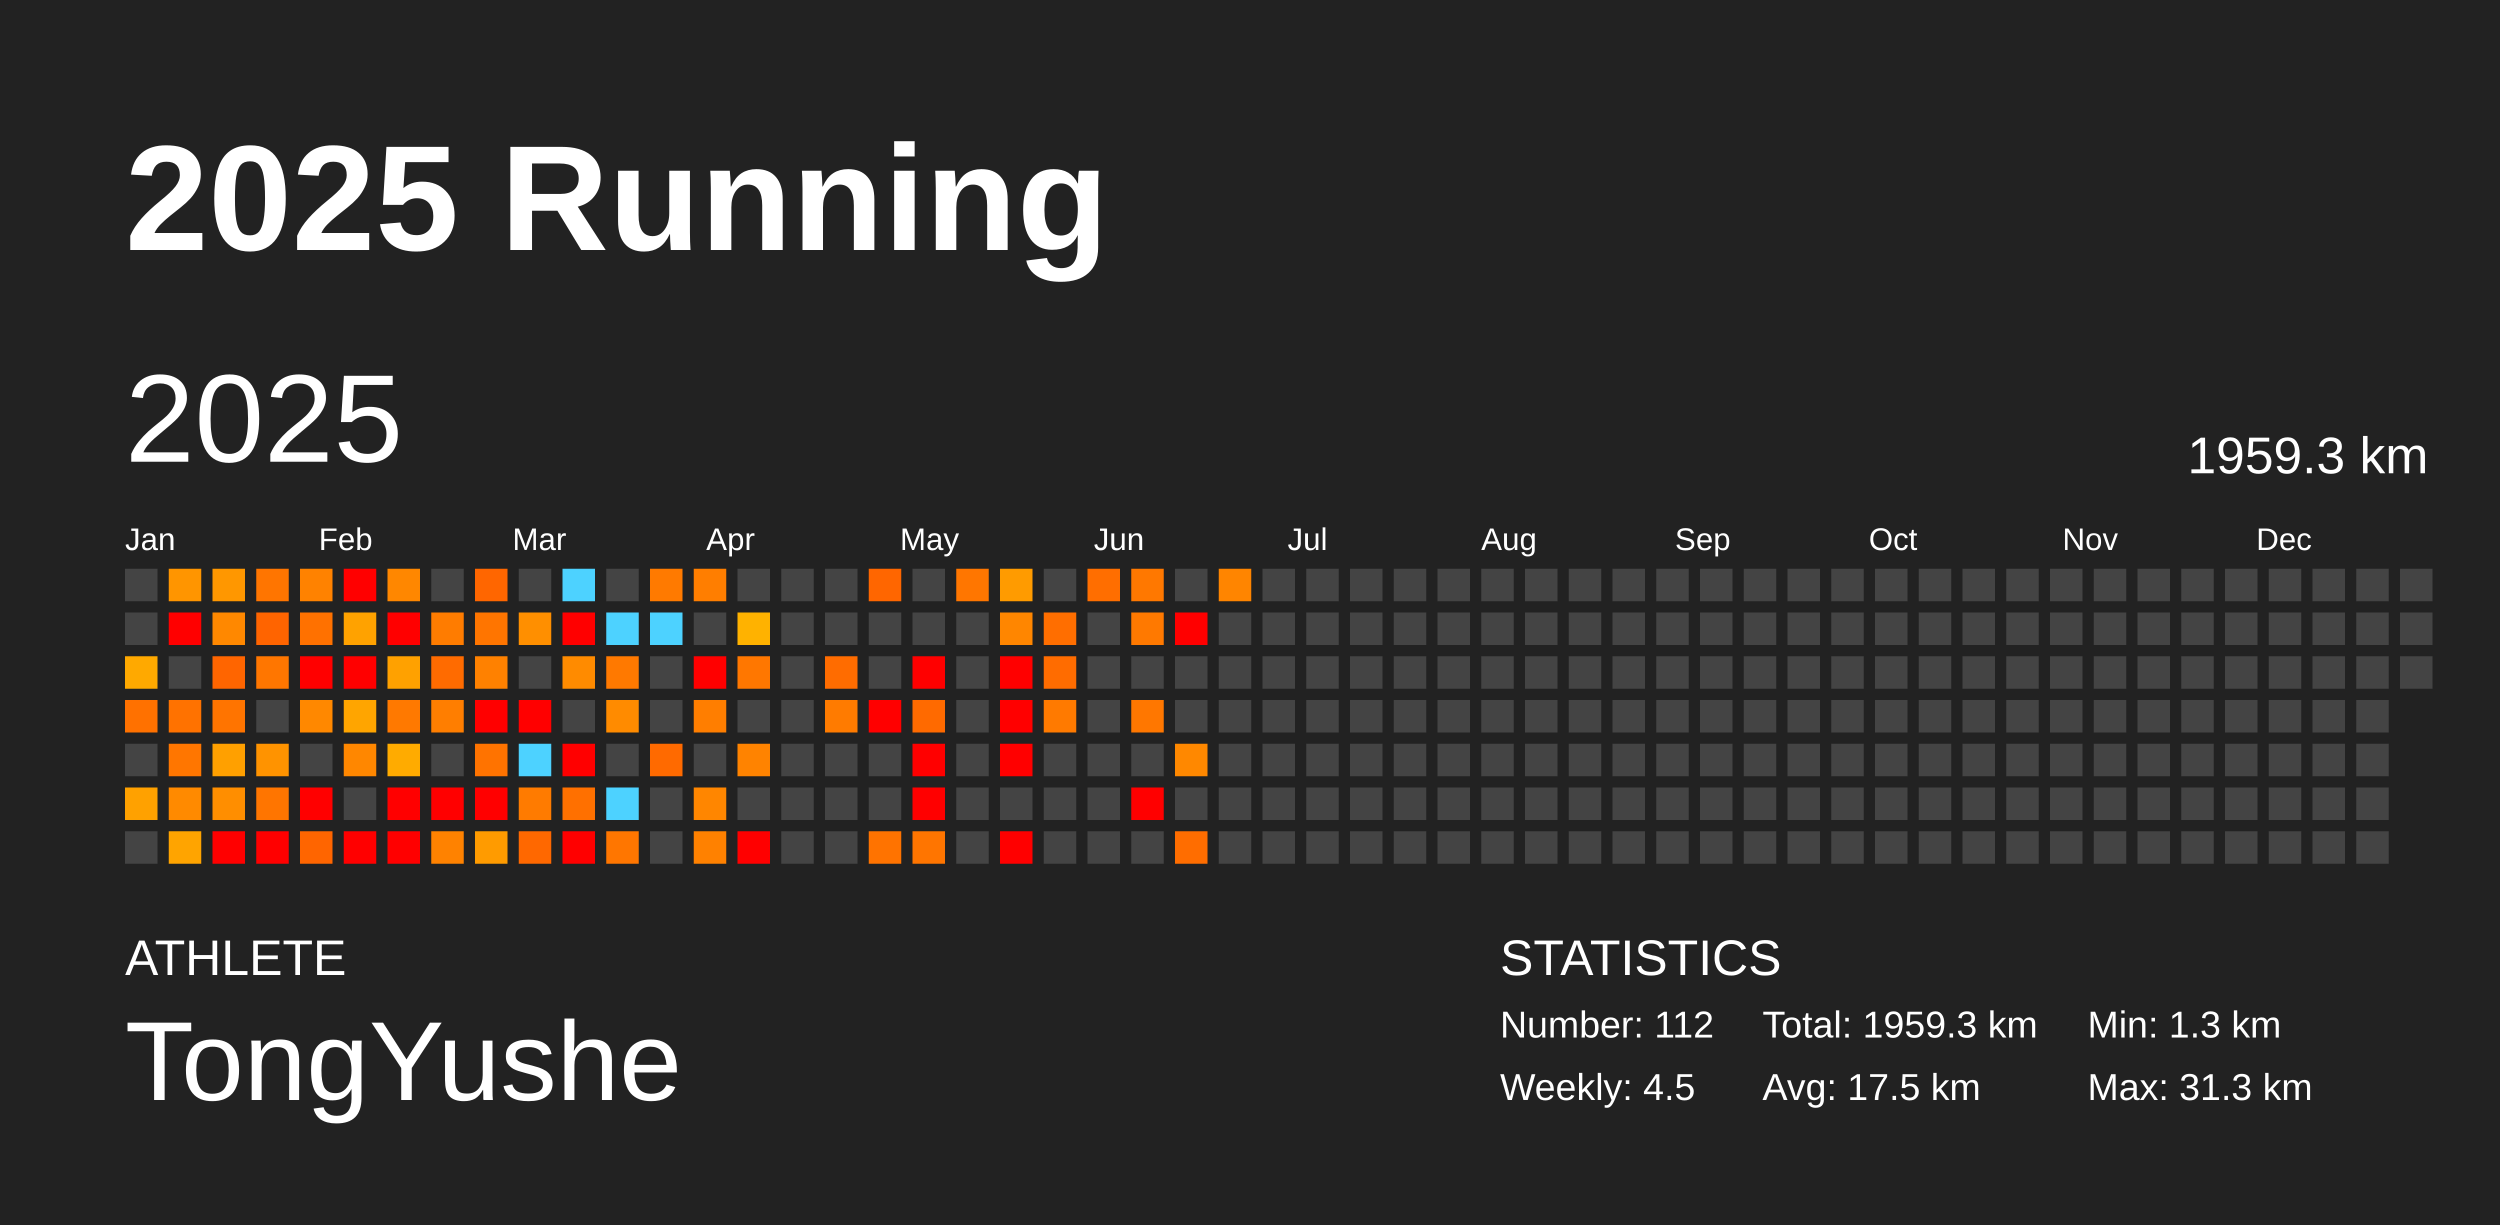
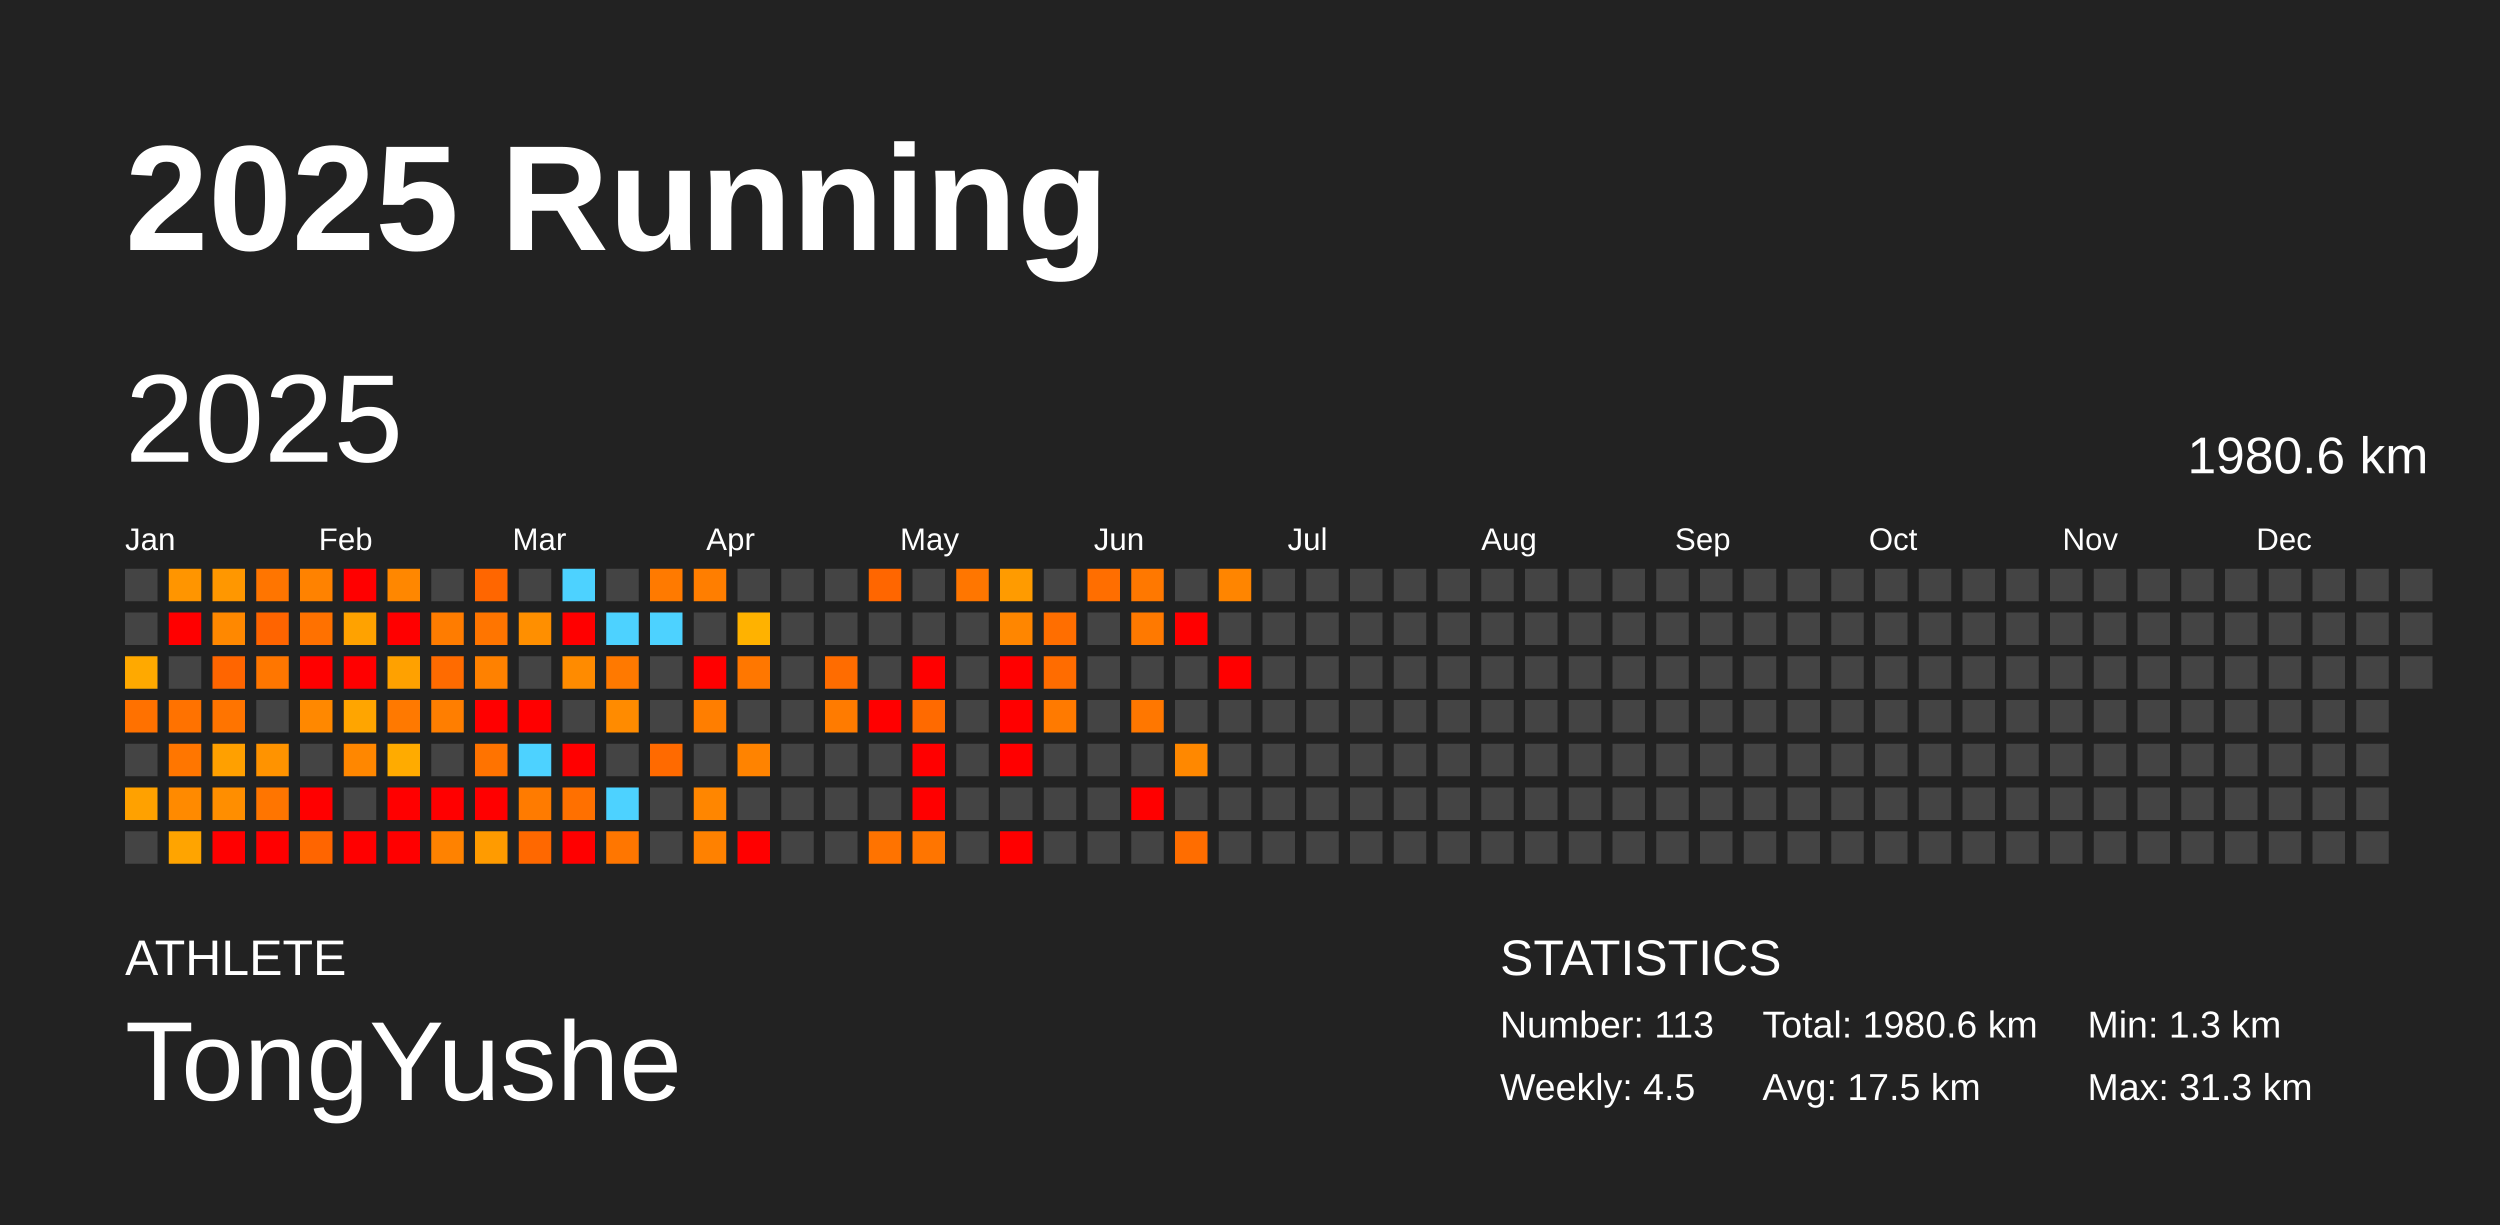
<svg xmlns="http://www.w3.org/2000/svg" baseProfile="full" height="98mm" version="1.1" viewBox="0,0,200,98" width="200mm">
  <defs />
  <rect fill="#222222" height="98" width="200" x="0" y="0" />
  <text fill="#FFFFFF" style="font-size:12px; font-family:Arial; font-weight:bold;" x="10" y="20">2025 Running</text>
  <text fill="#FFFFFF" style="font-size:4px; font-family:Arial" x="10" y="78">ATHLETE</text>
  <text fill="#FFFFFF" style="font-size:9px; font-family:Arial" x="10" y="88">TongYushe</text>
  <text fill="#FFFFFF" style="font-size:4px; font-family:Arial" x="120" y="78">STATISTICS</text>
-   <text fill="#FFFFFF" style="font-size:3px; font-family:Arial" x="120" y="83">Number: 112</text>
+   <text fill="#FFFFFF" style="font-size:3px; font-family:Arial" x="120" y="83">Number: 113</text>
  <text fill="#FFFFFF" style="font-size:3px; font-family:Arial" x="120" y="88">Weekly: 4.5</text>
-   <text fill="#FFFFFF" style="font-size:3px; font-family:Arial" x="141" y="83">Total: 1959.3 km</text>
+   <text fill="#FFFFFF" style="font-size:3px; font-family:Arial" x="141" y="83">Total: 1980.6 km</text>
  <text fill="#FFFFFF" style="font-size:3px; font-family:Arial" x="141" y="88">Avg: 17.5 km</text>
  <text fill="#FFFFFF" style="font-size:3px; font-family:Arial" x="167" y="83">Min: 1.3 km</text>
  <text fill="#FFFFFF" style="font-size:3px; font-family:Arial" x="167" y="88">Max: 31.3 km</text>
  <text dominant-baseline="hanging" fill="#FFFFFF" style="font-size:10.0px; font-family:Arial;" x="10" y="30">2025</text>
-   <text dominant-baseline="hanging" fill="#FFFFFF" style="font-size:4.125px; font-family:Arial;" x="175" y="35">1959.3 km</text>
+   <text dominant-baseline="hanging" fill="#FFFFFF" style="font-size:4.125px; font-family:Arial;" x="175" y="35">1980.6 km</text>
  <text fill="#FFFFFF" style="font-size:2.5px; font-family:Arial" x="10.0" y="44">Jan</text>
  <text fill="#FFFFFF" style="font-size:2.5px; font-family:Arial" x="25.5" y="44">Feb</text>
  <text fill="#FFFFFF" style="font-size:2.5px; font-family:Arial" x="41.0" y="44">Mar</text>
  <text fill="#FFFFFF" style="font-size:2.5px; font-family:Arial" x="56.5" y="44">Apr</text>
  <text fill="#FFFFFF" style="font-size:2.5px; font-family:Arial" x="72.0" y="44">May</text>
  <text fill="#FFFFFF" style="font-size:2.5px; font-family:Arial" x="87.5" y="44">Jun</text>
  <text fill="#FFFFFF" style="font-size:2.5px; font-family:Arial" x="103.0" y="44">Jul</text>
  <text fill="#FFFFFF" style="font-size:2.5px; font-family:Arial" x="118.5" y="44">Aug</text>
  <text fill="#FFFFFF" style="font-size:2.5px; font-family:Arial" x="134.0" y="44">Sep</text>
  <text fill="#FFFFFF" style="font-size:2.5px; font-family:Arial" x="149.5" y="44">Oct</text>
  <text fill="#FFFFFF" style="font-size:2.5px; font-family:Arial" x="165.0" y="44">Nov</text>
  <text fill="#FFFFFF" style="font-size:2.5px; font-family:Arial" x="180.5" y="44">Dec</text>
  <rect fill="#444444" height="2.6" width="2.6" x="10.0" y="45.5" />
  <rect fill="#444444" height="2.6" width="2.6" x="10.0" y="49.0" />
  <rect fill="#ffa900" height="2.6" width="2.6" x="10.0" y="52.5" />
  <rect fill="#ff7100" height="2.6" width="2.6" x="10.0" y="56.0" />
  <rect fill="#444444" height="2.6" width="2.6" x="10.0" y="59.5" />
  <rect fill="#ffa100" height="2.6" width="2.6" x="10.0" y="63.0" />
  <rect fill="#444444" height="2.6" width="2.6" x="10.0" y="66.5" />
  <rect fill="#ff9500" height="2.6" width="2.6" x="13.5" y="45.5" />
  <rect fill="red" height="2.6" width="2.6" x="13.5" y="49.0" />
  <rect fill="#444444" height="2.6" width="2.6" x="13.5" y="52.5" />
  <rect fill="#ff7200" height="2.6" width="2.6" x="13.5" y="56.0" />
  <rect fill="#ff7600" height="2.6" width="2.6" x="13.5" y="59.5" />
  <rect fill="#ff8a00" height="2.6" width="2.6" x="13.5" y="63.0" />
  <rect fill="#ffa400" height="2.6" width="2.6" x="13.5" y="66.5" />
  <rect fill="#ff9700" height="2.6" width="2.6" x="17.0" y="45.5" />
  <rect fill="#ff8800" height="2.6" width="2.6" x="17.0" y="49.0" />
  <rect fill="#ff6500" height="2.6" width="2.6" x="17.0" y="52.5" />
  <rect fill="#ff7400" height="2.6" width="2.6" x="17.0" y="56.0" />
  <rect fill="#ffa000" height="2.6" width="2.6" x="17.0" y="59.5" />
  <rect fill="#ff8e00" height="2.6" width="2.6" x="17.0" y="63.0" />
  <rect fill="red" height="2.6" width="2.6" x="17.0" y="66.5" />
  <rect fill="#ff7500" height="2.6" width="2.6" x="20.5" y="45.5" />
  <rect fill="#ff6400" height="2.6" width="2.6" x="20.5" y="49.0" />
  <rect fill="#ff7600" height="2.6" width="2.6" x="20.5" y="52.5" />
  <rect fill="#444444" height="2.6" width="2.6" x="20.5" y="56.0" />
  <rect fill="#ff9300" height="2.6" width="2.6" x="20.5" y="59.5" />
  <rect fill="#ff7500" height="2.6" width="2.6" x="20.5" y="63.0" />
  <rect fill="red" height="2.6" width="2.6" x="20.5" y="66.5" />
  <rect fill="#ff8200" height="2.6" width="2.6" x="24.0" y="45.5" />
  <rect fill="#ff7100" height="2.6" width="2.6" x="24.0" y="49.0" />
  <rect fill="red" height="2.6" width="2.6" x="24.0" y="52.5" />
  <rect fill="#ff8800" height="2.6" width="2.6" x="24.0" y="56.0" />
  <rect fill="#444444" height="2.6" width="2.6" x="24.0" y="59.5" />
  <rect fill="red" height="2.6" width="2.6" x="24.0" y="63.0" />
  <rect fill="#ff6500" height="2.6" width="2.6" x="24.0" y="66.5" />
  <rect fill="red" height="2.6" width="2.6" x="27.5" y="45.5" />
  <rect fill="#ffa200" height="2.6" width="2.6" x="27.5" y="49.0" />
  <rect fill="red" height="2.6" width="2.6" x="27.5" y="52.5" />
  <rect fill="#ffa500" height="2.6" width="2.6" x="27.5" y="56.0" />
  <rect fill="#ff8700" height="2.6" width="2.6" x="27.5" y="59.5" />
  <rect fill="#444444" height="2.6" width="2.6" x="27.5" y="63.0" />
  <rect fill="red" height="2.6" width="2.6" x="27.5" y="66.5" />
  <rect fill="#ff8700" height="2.6" width="2.6" x="31.0" y="45.5" />
  <rect fill="red" height="2.6" width="2.6" x="31.0" y="49.0" />
  <rect fill="#ffa100" height="2.6" width="2.6" x="31.0" y="52.5" />
  <rect fill="#ff7900" height="2.6" width="2.6" x="31.0" y="56.0" />
  <rect fill="#ffab00" height="2.6" width="2.6" x="31.0" y="59.5" />
  <rect fill="red" height="2.6" width="2.6" x="31.0" y="63.0" />
  <rect fill="red" height="2.6" width="2.6" x="31.0" y="66.5" />
  <rect fill="#444444" height="2.6" width="2.6" x="34.5" y="45.5" />
  <rect fill="#ff7c00" height="2.6" width="2.6" x="34.5" y="49.0" />
  <rect fill="#ff6b00" height="2.6" width="2.6" x="34.5" y="52.5" />
  <rect fill="#ff7e00" height="2.6" width="2.6" x="34.5" y="56.0" />
  <rect fill="#444444" height="2.6" width="2.6" x="34.5" y="59.5" />
  <rect fill="red" height="2.6" width="2.6" x="34.5" y="63.0" />
  <rect fill="#ff8200" height="2.6" width="2.6" x="34.5" y="66.5" />
  <rect fill="#ff6600" height="2.6" width="2.6" x="38.0" y="45.5" />
  <rect fill="#ff7500" height="2.6" width="2.6" x="38.0" y="49.0" />
  <rect fill="#ff8100" height="2.6" width="2.6" x="38.0" y="52.5" />
  <rect fill="red" height="2.6" width="2.6" x="38.0" y="56.0" />
  <rect fill="#ff7300" height="2.6" width="2.6" x="38.0" y="59.5" />
  <rect fill="red" height="2.6" width="2.6" x="38.0" y="63.0" />
  <rect fill="#ff9b00" height="2.6" width="2.6" x="38.0" y="66.5" />
  <rect fill="#444444" height="2.6" width="2.6" x="41.5" y="45.5" />
  <rect fill="#ff8f00" height="2.6" width="2.6" x="41.5" y="49.0" />
  <rect fill="#444444" height="2.6" width="2.6" x="41.5" y="52.5" />
  <rect fill="red" height="2.6" width="2.6" x="41.5" y="56.0" />
  <rect fill="#4dd2ff" height="2.6" width="2.6" x="41.5" y="59.5" />
  <rect fill="#ff7b00" height="2.6" width="2.6" x="41.5" y="63.0" />
  <rect fill="#ff6800" height="2.6" width="2.6" x="41.5" y="66.5" />
  <rect fill="#4dd2ff" height="2.6" width="2.6" x="45.0" y="45.5" />
  <rect fill="red" height="2.6" width="2.6" x="45.0" y="49.0" />
  <rect fill="#ff8b00" height="2.6" width="2.6" x="45.0" y="52.5" />
  <rect fill="#444444" height="2.6" width="2.6" x="45.0" y="56.0" />
  <rect fill="red" height="2.6" width="2.6" x="45.0" y="59.5" />
  <rect fill="#ff7000" height="2.6" width="2.6" x="45.0" y="63.0" />
  <rect fill="red" height="2.6" width="2.6" x="45.0" y="66.5" />
  <rect fill="#444444" height="2.6" width="2.6" x="48.5" y="45.5" />
  <rect fill="#4dd2ff" height="2.6" width="2.6" x="48.5" y="49.0" />
  <rect fill="#ff7900" height="2.6" width="2.6" x="48.5" y="52.5" />
  <rect fill="#ff8b00" height="2.6" width="2.6" x="48.5" y="56.0" />
  <rect fill="#444444" height="2.6" width="2.6" x="48.5" y="59.5" />
  <rect fill="#4dd2ff" height="2.6" width="2.6" x="48.5" y="63.0" />
  <rect fill="#ff7600" height="2.6" width="2.6" x="48.5" y="66.5" />
  <rect fill="#ff7a00" height="2.6" width="2.6" x="52.0" y="45.5" />
  <rect fill="#4dd2ff" height="2.6" width="2.6" x="52.0" y="49.0" />
  <rect fill="#444444" height="2.6" width="2.6" x="52.0" y="52.5" />
  <rect fill="#444444" height="2.6" width="2.6" x="52.0" y="56.0" />
  <rect fill="#ff6a00" height="2.6" width="2.6" x="52.0" y="59.5" />
  <rect fill="#444444" height="2.6" width="2.6" x="52.0" y="63.0" />
  <rect fill="#444444" height="2.6" width="2.6" x="52.0" y="66.5" />
  <rect fill="#ff7e00" height="2.6" width="2.6" x="55.5" y="45.5" />
  <rect fill="#444444" height="2.6" width="2.6" x="55.5" y="49.0" />
  <rect fill="red" height="2.6" width="2.6" x="55.5" y="52.5" />
  <rect fill="#ff7e00" height="2.6" width="2.6" x="55.5" y="56.0" />
  <rect fill="#444444" height="2.6" width="2.6" x="55.5" y="59.5" />
  <rect fill="#ff8600" height="2.6" width="2.6" x="55.5" y="63.0" />
  <rect fill="#ff8100" height="2.6" width="2.6" x="55.5" y="66.5" />
  <rect fill="#444444" height="2.6" width="2.6" x="59.0" y="45.5" />
  <rect fill="#ffb200" height="2.6" width="2.6" x="59.0" y="49.0" />
  <rect fill="#ff7700" height="2.6" width="2.6" x="59.0" y="52.5" />
  <rect fill="#444444" height="2.6" width="2.6" x="59.0" y="56.0" />
  <rect fill="#ff8300" height="2.6" width="2.6" x="59.0" y="59.5" />
  <rect fill="#444444" height="2.6" width="2.6" x="59.0" y="63.0" />
  <rect fill="red" height="2.6" width="2.6" x="59.0" y="66.5" />
  <rect fill="#444444" height="2.6" width="2.6" x="62.5" y="45.5" />
  <rect fill="#444444" height="2.6" width="2.6" x="62.5" y="49.0" />
  <rect fill="#444444" height="2.6" width="2.6" x="62.5" y="52.5" />
  <rect fill="#444444" height="2.6" width="2.6" x="62.5" y="56.0" />
  <rect fill="#444444" height="2.6" width="2.6" x="62.5" y="59.5" />
  <rect fill="#444444" height="2.6" width="2.6" x="62.5" y="63.0" />
  <rect fill="#444444" height="2.6" width="2.6" x="62.5" y="66.5" />
  <rect fill="#444444" height="2.6" width="2.6" x="66.0" y="45.5" />
  <rect fill="#444444" height="2.6" width="2.6" x="66.0" y="49.0" />
  <rect fill="#ff6c00" height="2.6" width="2.6" x="66.0" y="52.5" />
  <rect fill="#ff7b00" height="2.6" width="2.6" x="66.0" y="56.0" />
  <rect fill="#444444" height="2.6" width="2.6" x="66.0" y="59.5" />
  <rect fill="#444444" height="2.6" width="2.6" x="66.0" y="63.0" />
  <rect fill="#444444" height="2.6" width="2.6" x="66.0" y="66.5" />
  <rect fill="#ff6600" height="2.6" width="2.6" x="69.5" y="45.5" />
  <rect fill="#444444" height="2.6" width="2.6" x="69.5" y="49.0" />
  <rect fill="#444444" height="2.6" width="2.6" x="69.5" y="52.5" />
  <rect fill="red" height="2.6" width="2.6" x="69.5" y="56.0" />
  <rect fill="#444444" height="2.6" width="2.6" x="69.5" y="59.5" />
  <rect fill="#444444" height="2.6" width="2.6" x="69.5" y="63.0" />
  <rect fill="#ff7300" height="2.6" width="2.6" x="69.5" y="66.5" />
  <rect fill="#444444" height="2.6" width="2.6" x="73.0" y="45.5" />
  <rect fill="#444444" height="2.6" width="2.6" x="73.0" y="49.0" />
  <rect fill="red" height="2.6" width="2.6" x="73.0" y="52.5" />
  <rect fill="#ff6a00" height="2.6" width="2.6" x="73.0" y="56.0" />
  <rect fill="red" height="2.6" width="2.6" x="73.0" y="59.5" />
  <rect fill="red" height="2.6" width="2.6" x="73.0" y="63.0" />
  <rect fill="#ff7500" height="2.6" width="2.6" x="73.0" y="66.5" />
  <rect fill="#ff7600" height="2.6" width="2.6" x="76.5" y="45.5" />
  <rect fill="#444444" height="2.6" width="2.6" x="76.5" y="49.0" />
  <rect fill="#444444" height="2.6" width="2.6" x="76.5" y="52.5" />
  <rect fill="#444444" height="2.6" width="2.6" x="76.5" y="56.0" />
  <rect fill="#444444" height="2.6" width="2.6" x="76.5" y="59.5" />
  <rect fill="#444444" height="2.6" width="2.6" x="76.5" y="63.0" />
  <rect fill="#444444" height="2.6" width="2.6" x="76.5" y="66.5" />
  <rect fill="#ff9b00" height="2.6" width="2.6" x="80.0" y="45.5" />
  <rect fill="#ff8600" height="2.6" width="2.6" x="80.0" y="49.0" />
  <rect fill="red" height="2.6" width="2.6" x="80.0" y="52.5" />
  <rect fill="red" height="2.6" width="2.6" x="80.0" y="56.0" />
  <rect fill="red" height="2.6" width="2.6" x="80.0" y="59.5" />
  <rect fill="#444444" height="2.6" width="2.6" x="80.0" y="63.0" />
  <rect fill="red" height="2.6" width="2.6" x="80.0" y="66.5" />
  <rect fill="#444444" height="2.6" width="2.6" x="83.5" y="45.5" />
  <rect fill="#ff6e00" height="2.6" width="2.6" x="83.5" y="49.0" />
  <rect fill="#ff6c00" height="2.6" width="2.6" x="83.5" y="52.5" />
  <rect fill="#ff7a00" height="2.6" width="2.6" x="83.5" y="56.0" />
  <rect fill="#444444" height="2.6" width="2.6" x="83.5" y="59.5" />
  <rect fill="#444444" height="2.6" width="2.6" x="83.5" y="63.0" />
  <rect fill="#444444" height="2.6" width="2.6" x="83.5" y="66.5" />
  <rect fill="#ff6e00" height="2.6" width="2.6" x="87.0" y="45.5" />
  <rect fill="#444444" height="2.6" width="2.6" x="87.0" y="49.0" />
  <rect fill="#444444" height="2.6" width="2.6" x="87.0" y="52.5" />
  <rect fill="#444444" height="2.6" width="2.6" x="87.0" y="56.0" />
  <rect fill="#444444" height="2.6" width="2.6" x="87.0" y="59.5" />
  <rect fill="#444444" height="2.6" width="2.6" x="87.0" y="63.0" />
  <rect fill="#444444" height="2.6" width="2.6" x="87.0" y="66.5" />
  <rect fill="#ff7800" height="2.6" width="2.6" x="90.5" y="45.5" />
  <rect fill="#ff7900" height="2.6" width="2.6" x="90.5" y="49.0" />
  <rect fill="#444444" height="2.6" width="2.6" x="90.5" y="52.5" />
  <rect fill="#ff7700" height="2.6" width="2.6" x="90.5" y="56.0" />
  <rect fill="#444444" height="2.6" width="2.6" x="90.5" y="59.5" />
  <rect fill="red" height="2.6" width="2.6" x="90.5" y="63.0" />
  <rect fill="#444444" height="2.6" width="2.6" x="90.5" y="66.5" />
  <rect fill="#444444" height="2.6" width="2.6" x="94.0" y="45.5" />
  <rect fill="red" height="2.6" width="2.6" x="94.0" y="49.0" />
  <rect fill="#444444" height="2.6" width="2.6" x="94.0" y="52.5" />
  <rect fill="#444444" height="2.6" width="2.6" x="94.0" y="56.0" />
  <rect fill="#ff8800" height="2.6" width="2.6" x="94.0" y="59.5" />
  <rect fill="#444444" height="2.6" width="2.6" x="94.0" y="63.0" />
  <rect fill="#ff6d00" height="2.6" width="2.6" x="94.0" y="66.5" />
  <rect fill="#ff8500" height="2.6" width="2.6" x="97.5" y="45.5" />
  <rect fill="#444444" height="2.6" width="2.6" x="97.5" y="49.0" />
-   <rect fill="#444444" height="2.6" width="2.6" x="97.5" y="52.5" />
+   <rect fill="red" height="2.6" width="2.6" x="97.5" y="52.5" />
  <rect fill="#444444" height="2.6" width="2.6" x="97.5" y="56.0" />
  <rect fill="#444444" height="2.6" width="2.6" x="97.5" y="59.5" />
  <rect fill="#444444" height="2.6" width="2.6" x="97.5" y="63.0" />
  <rect fill="#444444" height="2.6" width="2.6" x="97.5" y="66.5" />
  <rect fill="#444444" height="2.6" width="2.6" x="101.0" y="45.5" />
  <rect fill="#444444" height="2.6" width="2.6" x="101.0" y="49.0" />
  <rect fill="#444444" height="2.6" width="2.6" x="101.0" y="52.5" />
  <rect fill="#444444" height="2.6" width="2.6" x="101.0" y="56.0" />
  <rect fill="#444444" height="2.6" width="2.6" x="101.0" y="59.5" />
  <rect fill="#444444" height="2.6" width="2.6" x="101.0" y="63.0" />
  <rect fill="#444444" height="2.6" width="2.6" x="101.0" y="66.5" />
  <rect fill="#444444" height="2.6" width="2.6" x="104.5" y="45.5" />
  <rect fill="#444444" height="2.6" width="2.6" x="104.5" y="49.0" />
  <rect fill="#444444" height="2.6" width="2.6" x="104.5" y="52.5" />
  <rect fill="#444444" height="2.6" width="2.6" x="104.5" y="56.0" />
  <rect fill="#444444" height="2.6" width="2.6" x="104.5" y="59.5" />
  <rect fill="#444444" height="2.6" width="2.6" x="104.5" y="63.0" />
  <rect fill="#444444" height="2.6" width="2.6" x="104.5" y="66.5" />
  <rect fill="#444444" height="2.6" width="2.6" x="108.0" y="45.5" />
  <rect fill="#444444" height="2.6" width="2.6" x="108.0" y="49.0" />
  <rect fill="#444444" height="2.6" width="2.6" x="108.0" y="52.5" />
  <rect fill="#444444" height="2.6" width="2.6" x="108.0" y="56.0" />
  <rect fill="#444444" height="2.6" width="2.6" x="108.0" y="59.5" />
  <rect fill="#444444" height="2.6" width="2.6" x="108.0" y="63.0" />
  <rect fill="#444444" height="2.6" width="2.6" x="108.0" y="66.5" />
  <rect fill="#444444" height="2.6" width="2.6" x="111.5" y="45.5" />
  <rect fill="#444444" height="2.6" width="2.6" x="111.5" y="49.0" />
  <rect fill="#444444" height="2.6" width="2.6" x="111.5" y="52.5" />
  <rect fill="#444444" height="2.6" width="2.6" x="111.5" y="56.0" />
  <rect fill="#444444" height="2.6" width="2.6" x="111.5" y="59.5" />
  <rect fill="#444444" height="2.6" width="2.6" x="111.5" y="63.0" />
  <rect fill="#444444" height="2.6" width="2.6" x="111.5" y="66.5" />
  <rect fill="#444444" height="2.6" width="2.6" x="115.0" y="45.5" />
  <rect fill="#444444" height="2.6" width="2.6" x="115.0" y="49.0" />
  <rect fill="#444444" height="2.6" width="2.6" x="115.0" y="52.5" />
  <rect fill="#444444" height="2.6" width="2.6" x="115.0" y="56.0" />
  <rect fill="#444444" height="2.6" width="2.6" x="115.0" y="59.5" />
  <rect fill="#444444" height="2.6" width="2.6" x="115.0" y="63.0" />
  <rect fill="#444444" height="2.6" width="2.6" x="115.0" y="66.5" />
  <rect fill="#444444" height="2.6" width="2.6" x="118.5" y="45.5" />
  <rect fill="#444444" height="2.6" width="2.6" x="118.5" y="49.0" />
  <rect fill="#444444" height="2.6" width="2.6" x="118.5" y="52.5" />
  <rect fill="#444444" height="2.6" width="2.6" x="118.5" y="56.0" />
  <rect fill="#444444" height="2.6" width="2.6" x="118.5" y="59.5" />
  <rect fill="#444444" height="2.6" width="2.6" x="118.5" y="63.0" />
  <rect fill="#444444" height="2.6" width="2.6" x="118.5" y="66.5" />
  <rect fill="#444444" height="2.6" width="2.6" x="122.0" y="45.5" />
  <rect fill="#444444" height="2.6" width="2.6" x="122.0" y="49.0" />
  <rect fill="#444444" height="2.6" width="2.6" x="122.0" y="52.5" />
  <rect fill="#444444" height="2.6" width="2.6" x="122.0" y="56.0" />
  <rect fill="#444444" height="2.6" width="2.6" x="122.0" y="59.5" />
  <rect fill="#444444" height="2.6" width="2.6" x="122.0" y="63.0" />
  <rect fill="#444444" height="2.6" width="2.6" x="122.0" y="66.5" />
  <rect fill="#444444" height="2.6" width="2.6" x="125.5" y="45.5" />
  <rect fill="#444444" height="2.6" width="2.6" x="125.5" y="49.0" />
  <rect fill="#444444" height="2.6" width="2.6" x="125.5" y="52.5" />
  <rect fill="#444444" height="2.6" width="2.6" x="125.5" y="56.0" />
  <rect fill="#444444" height="2.6" width="2.6" x="125.5" y="59.5" />
  <rect fill="#444444" height="2.6" width="2.6" x="125.5" y="63.0" />
  <rect fill="#444444" height="2.6" width="2.6" x="125.5" y="66.5" />
  <rect fill="#444444" height="2.6" width="2.6" x="129.0" y="45.5" />
  <rect fill="#444444" height="2.6" width="2.6" x="129.0" y="49.0" />
  <rect fill="#444444" height="2.6" width="2.6" x="129.0" y="52.5" />
  <rect fill="#444444" height="2.6" width="2.6" x="129.0" y="56.0" />
  <rect fill="#444444" height="2.6" width="2.6" x="129.0" y="59.5" />
  <rect fill="#444444" height="2.6" width="2.6" x="129.0" y="63.0" />
  <rect fill="#444444" height="2.6" width="2.6" x="129.0" y="66.5" />
  <rect fill="#444444" height="2.6" width="2.6" x="132.5" y="45.5" />
  <rect fill="#444444" height="2.6" width="2.6" x="132.5" y="49.0" />
  <rect fill="#444444" height="2.6" width="2.6" x="132.5" y="52.5" />
  <rect fill="#444444" height="2.6" width="2.6" x="132.5" y="56.0" />
  <rect fill="#444444" height="2.6" width="2.6" x="132.5" y="59.5" />
  <rect fill="#444444" height="2.6" width="2.6" x="132.5" y="63.0" />
  <rect fill="#444444" height="2.6" width="2.6" x="132.5" y="66.5" />
  <rect fill="#444444" height="2.6" width="2.6" x="136.0" y="45.5" />
  <rect fill="#444444" height="2.6" width="2.6" x="136.0" y="49.0" />
  <rect fill="#444444" height="2.6" width="2.6" x="136.0" y="52.5" />
  <rect fill="#444444" height="2.6" width="2.6" x="136.0" y="56.0" />
  <rect fill="#444444" height="2.6" width="2.6" x="136.0" y="59.5" />
  <rect fill="#444444" height="2.6" width="2.6" x="136.0" y="63.0" />
  <rect fill="#444444" height="2.6" width="2.6" x="136.0" y="66.5" />
  <rect fill="#444444" height="2.6" width="2.6" x="139.5" y="45.5" />
  <rect fill="#444444" height="2.6" width="2.6" x="139.5" y="49.0" />
  <rect fill="#444444" height="2.6" width="2.6" x="139.5" y="52.5" />
  <rect fill="#444444" height="2.6" width="2.6" x="139.5" y="56.0" />
  <rect fill="#444444" height="2.6" width="2.6" x="139.5" y="59.5" />
  <rect fill="#444444" height="2.6" width="2.6" x="139.5" y="63.0" />
  <rect fill="#444444" height="2.6" width="2.6" x="139.5" y="66.5" />
  <rect fill="#444444" height="2.6" width="2.6" x="143.0" y="45.5" />
  <rect fill="#444444" height="2.6" width="2.6" x="143.0" y="49.0" />
  <rect fill="#444444" height="2.6" width="2.6" x="143.0" y="52.5" />
  <rect fill="#444444" height="2.6" width="2.6" x="143.0" y="56.0" />
  <rect fill="#444444" height="2.6" width="2.6" x="143.0" y="59.5" />
  <rect fill="#444444" height="2.6" width="2.6" x="143.0" y="63.0" />
  <rect fill="#444444" height="2.6" width="2.6" x="143.0" y="66.5" />
  <rect fill="#444444" height="2.6" width="2.6" x="146.5" y="45.5" />
  <rect fill="#444444" height="2.6" width="2.6" x="146.5" y="49.0" />
  <rect fill="#444444" height="2.6" width="2.6" x="146.5" y="52.5" />
  <rect fill="#444444" height="2.6" width="2.6" x="146.5" y="56.0" />
  <rect fill="#444444" height="2.6" width="2.6" x="146.5" y="59.5" />
  <rect fill="#444444" height="2.6" width="2.6" x="146.5" y="63.0" />
  <rect fill="#444444" height="2.6" width="2.6" x="146.5" y="66.5" />
  <rect fill="#444444" height="2.6" width="2.6" x="150.0" y="45.5" />
  <rect fill="#444444" height="2.6" width="2.6" x="150.0" y="49.0" />
  <rect fill="#444444" height="2.6" width="2.6" x="150.0" y="52.5" />
  <rect fill="#444444" height="2.6" width="2.6" x="150.0" y="56.0" />
  <rect fill="#444444" height="2.6" width="2.6" x="150.0" y="59.5" />
  <rect fill="#444444" height="2.6" width="2.6" x="150.0" y="63.0" />
  <rect fill="#444444" height="2.6" width="2.6" x="150.0" y="66.5" />
  <rect fill="#444444" height="2.6" width="2.6" x="153.5" y="45.5" />
  <rect fill="#444444" height="2.6" width="2.6" x="153.5" y="49.0" />
  <rect fill="#444444" height="2.6" width="2.6" x="153.5" y="52.5" />
  <rect fill="#444444" height="2.6" width="2.6" x="153.5" y="56.0" />
  <rect fill="#444444" height="2.6" width="2.6" x="153.5" y="59.5" />
  <rect fill="#444444" height="2.6" width="2.6" x="153.5" y="63.0" />
  <rect fill="#444444" height="2.6" width="2.6" x="153.5" y="66.5" />
  <rect fill="#444444" height="2.6" width="2.6" x="157.0" y="45.5" />
  <rect fill="#444444" height="2.6" width="2.6" x="157.0" y="49.0" />
  <rect fill="#444444" height="2.6" width="2.6" x="157.0" y="52.5" />
  <rect fill="#444444" height="2.6" width="2.6" x="157.0" y="56.0" />
  <rect fill="#444444" height="2.6" width="2.6" x="157.0" y="59.5" />
  <rect fill="#444444" height="2.6" width="2.6" x="157.0" y="63.0" />
  <rect fill="#444444" height="2.6" width="2.6" x="157.0" y="66.5" />
  <rect fill="#444444" height="2.6" width="2.6" x="160.5" y="45.5" />
  <rect fill="#444444" height="2.6" width="2.6" x="160.5" y="49.0" />
  <rect fill="#444444" height="2.6" width="2.6" x="160.5" y="52.5" />
  <rect fill="#444444" height="2.6" width="2.6" x="160.5" y="56.0" />
  <rect fill="#444444" height="2.6" width="2.6" x="160.5" y="59.5" />
  <rect fill="#444444" height="2.6" width="2.6" x="160.5" y="63.0" />
  <rect fill="#444444" height="2.6" width="2.6" x="160.5" y="66.5" />
  <rect fill="#444444" height="2.6" width="2.6" x="164.0" y="45.5" />
  <rect fill="#444444" height="2.6" width="2.6" x="164.0" y="49.0" />
  <rect fill="#444444" height="2.6" width="2.6" x="164.0" y="52.5" />
  <rect fill="#444444" height="2.6" width="2.6" x="164.0" y="56.0" />
  <rect fill="#444444" height="2.6" width="2.6" x="164.0" y="59.5" />
  <rect fill="#444444" height="2.6" width="2.6" x="164.0" y="63.0" />
  <rect fill="#444444" height="2.6" width="2.6" x="164.0" y="66.5" />
  <rect fill="#444444" height="2.6" width="2.6" x="167.5" y="45.5" />
  <rect fill="#444444" height="2.6" width="2.6" x="167.5" y="49.0" />
  <rect fill="#444444" height="2.6" width="2.6" x="167.5" y="52.5" />
  <rect fill="#444444" height="2.6" width="2.6" x="167.5" y="56.0" />
  <rect fill="#444444" height="2.6" width="2.6" x="167.5" y="59.5" />
  <rect fill="#444444" height="2.6" width="2.6" x="167.5" y="63.0" />
  <rect fill="#444444" height="2.6" width="2.6" x="167.5" y="66.5" />
  <rect fill="#444444" height="2.6" width="2.6" x="171.0" y="45.5" />
  <rect fill="#444444" height="2.6" width="2.6" x="171.0" y="49.0" />
  <rect fill="#444444" height="2.6" width="2.6" x="171.0" y="52.5" />
  <rect fill="#444444" height="2.6" width="2.6" x="171.0" y="56.0" />
  <rect fill="#444444" height="2.6" width="2.6" x="171.0" y="59.5" />
  <rect fill="#444444" height="2.6" width="2.6" x="171.0" y="63.0" />
  <rect fill="#444444" height="2.6" width="2.6" x="171.0" y="66.5" />
  <rect fill="#444444" height="2.6" width="2.6" x="174.5" y="45.5" />
  <rect fill="#444444" height="2.6" width="2.6" x="174.5" y="49.0" />
  <rect fill="#444444" height="2.6" width="2.6" x="174.5" y="52.5" />
  <rect fill="#444444" height="2.6" width="2.6" x="174.5" y="56.0" />
  <rect fill="#444444" height="2.6" width="2.6" x="174.5" y="59.5" />
  <rect fill="#444444" height="2.6" width="2.6" x="174.5" y="63.0" />
  <rect fill="#444444" height="2.6" width="2.6" x="174.5" y="66.5" />
  <rect fill="#444444" height="2.6" width="2.6" x="178.0" y="45.5" />
  <rect fill="#444444" height="2.6" width="2.6" x="178.0" y="49.0" />
  <rect fill="#444444" height="2.6" width="2.6" x="178.0" y="52.5" />
  <rect fill="#444444" height="2.6" width="2.6" x="178.0" y="56.0" />
  <rect fill="#444444" height="2.6" width="2.6" x="178.0" y="59.5" />
  <rect fill="#444444" height="2.6" width="2.6" x="178.0" y="63.0" />
  <rect fill="#444444" height="2.6" width="2.6" x="178.0" y="66.5" />
  <rect fill="#444444" height="2.6" width="2.6" x="181.5" y="45.5" />
  <rect fill="#444444" height="2.6" width="2.6" x="181.5" y="49.0" />
  <rect fill="#444444" height="2.6" width="2.6" x="181.5" y="52.5" />
  <rect fill="#444444" height="2.6" width="2.6" x="181.5" y="56.0" />
  <rect fill="#444444" height="2.6" width="2.6" x="181.5" y="59.5" />
  <rect fill="#444444" height="2.6" width="2.6" x="181.5" y="63.0" />
  <rect fill="#444444" height="2.6" width="2.6" x="181.5" y="66.5" />
  <rect fill="#444444" height="2.6" width="2.6" x="185.0" y="45.5" />
  <rect fill="#444444" height="2.6" width="2.6" x="185.0" y="49.0" />
  <rect fill="#444444" height="2.6" width="2.6" x="185.0" y="52.5" />
  <rect fill="#444444" height="2.6" width="2.6" x="185.0" y="56.0" />
  <rect fill="#444444" height="2.6" width="2.6" x="185.0" y="59.5" />
  <rect fill="#444444" height="2.6" width="2.6" x="185.0" y="63.0" />
  <rect fill="#444444" height="2.6" width="2.6" x="185.0" y="66.5" />
  <rect fill="#444444" height="2.6" width="2.6" x="188.5" y="45.5" />
  <rect fill="#444444" height="2.6" width="2.6" x="188.5" y="49.0" />
  <rect fill="#444444" height="2.6" width="2.6" x="188.5" y="52.5" />
  <rect fill="#444444" height="2.6" width="2.6" x="188.5" y="56.0" />
  <rect fill="#444444" height="2.6" width="2.6" x="188.5" y="59.5" />
  <rect fill="#444444" height="2.6" width="2.6" x="188.5" y="63.0" />
  <rect fill="#444444" height="2.6" width="2.6" x="188.5" y="66.5" />
  <rect fill="#444444" height="2.6" width="2.6" x="192.0" y="45.5" />
  <rect fill="#444444" height="2.6" width="2.6" x="192.0" y="49.0" />
  <rect fill="#444444" height="2.6" width="2.6" x="192.0" y="52.5" />
</svg>
